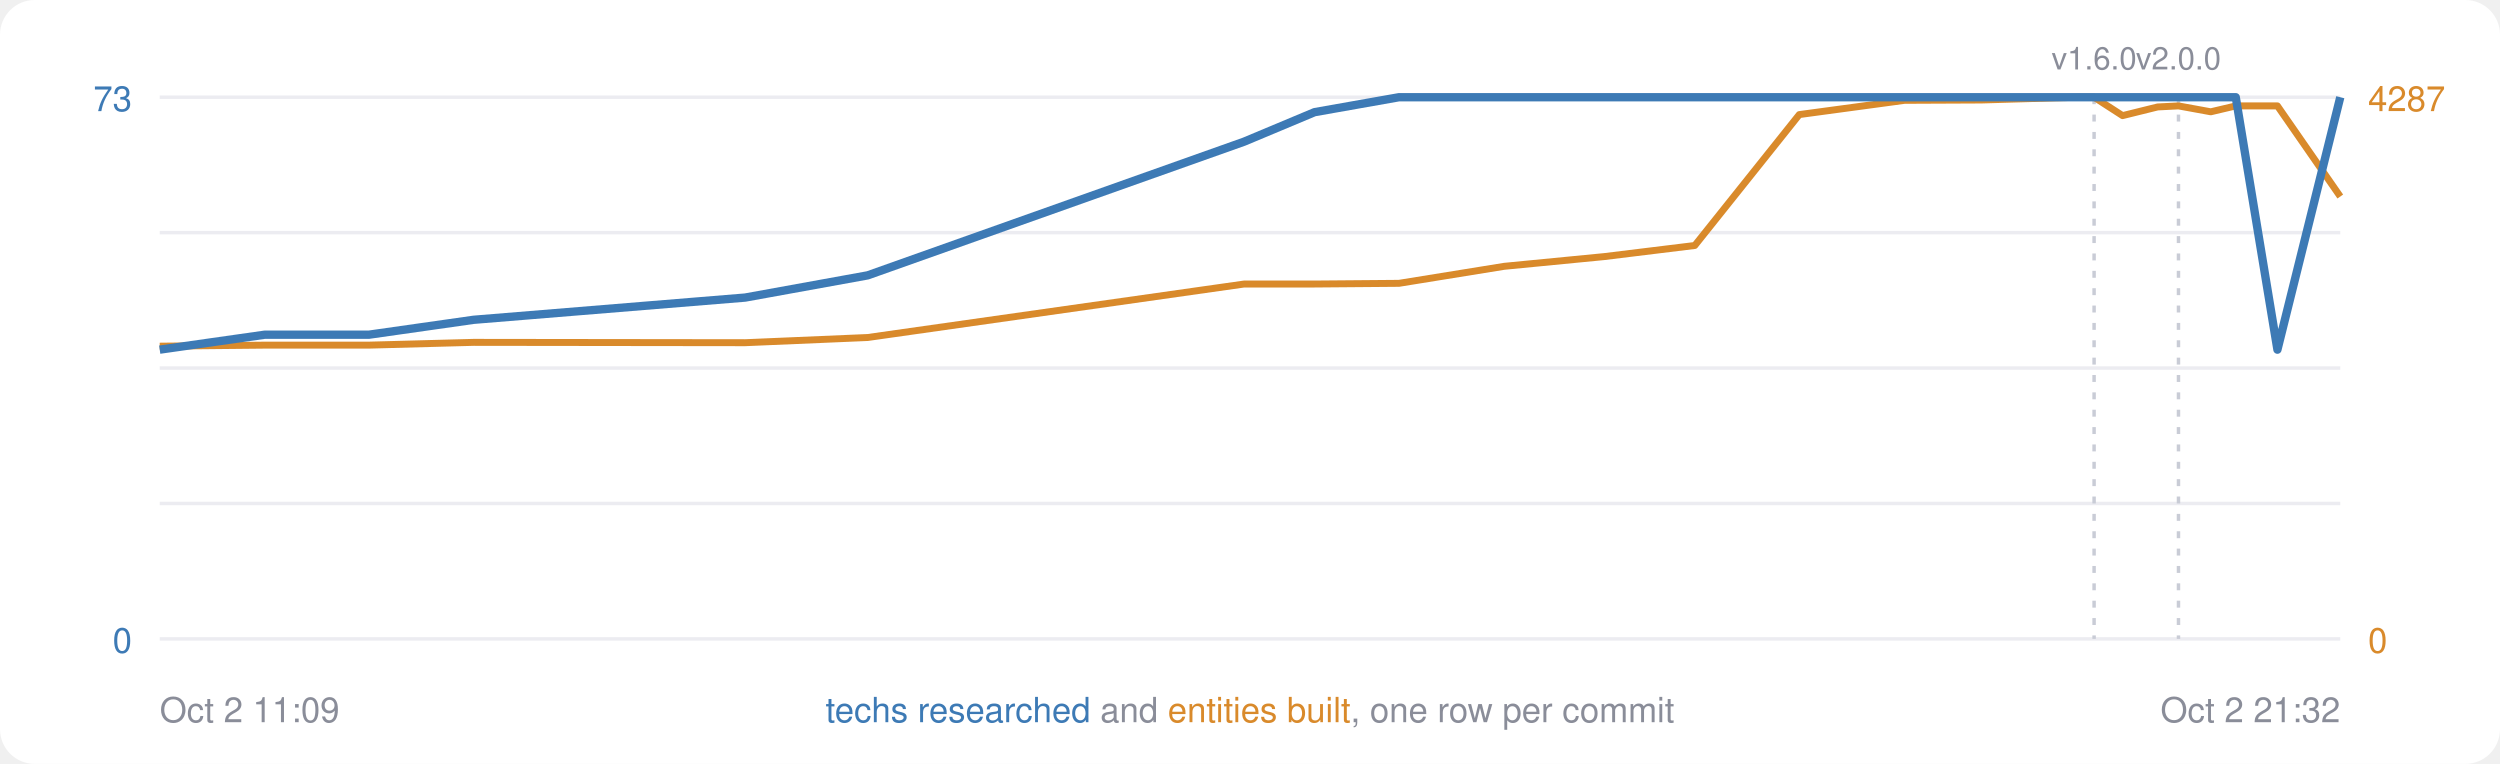
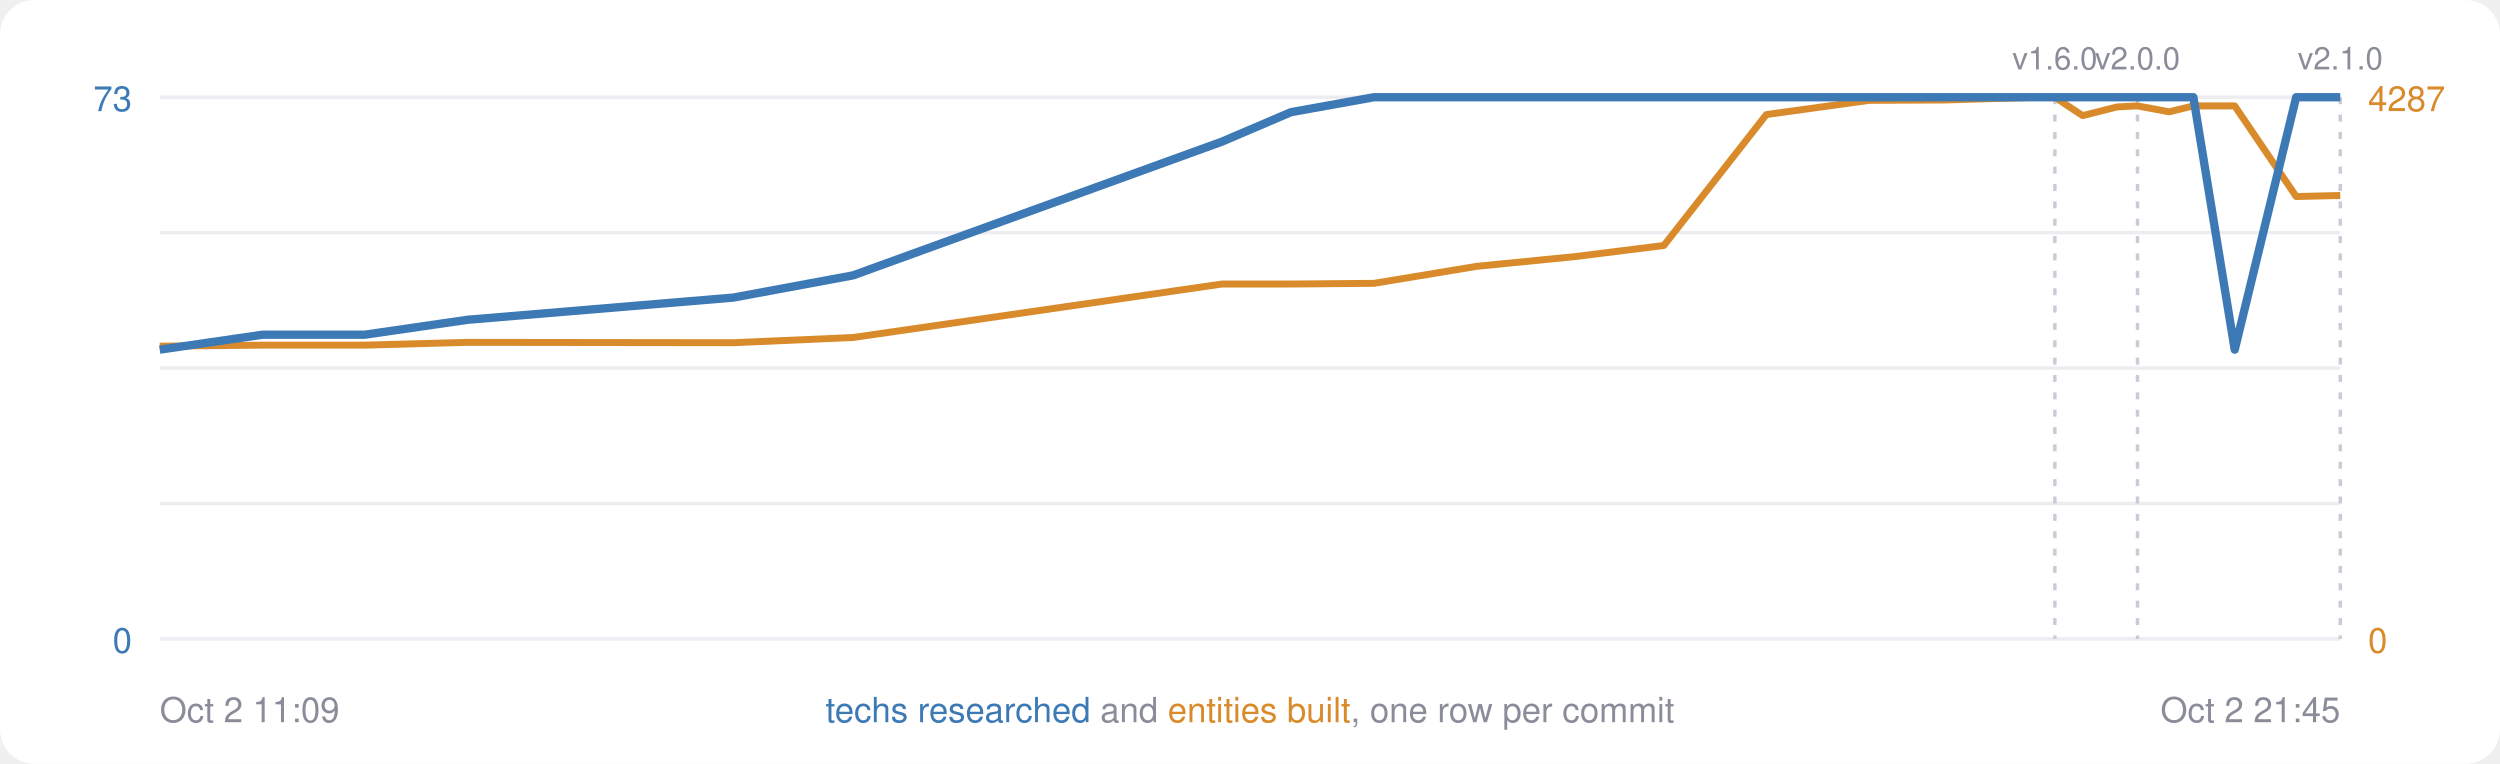
<svg xmlns="http://www.w3.org/2000/svg" viewBox="0 0 720 220" width="720" height="220" font-family="-apple-system,Helvetica,Arial,sans-serif">
  <rect width="720" height="220" fill="#ffffff" rx="10" />
  <line x1="46" y1="184.0" x2="674" y2="184.0" stroke="#ececf1" />
  <line x1="46" y1="145.0" x2="674" y2="145.0" stroke="#ececf1" />
  <line x1="46" y1="106.0" x2="674" y2="106.0" stroke="#ececf1" />
  <line x1="46" y1="67.0" x2="674" y2="67.0" stroke="#ececf1" />
  <line x1="46" y1="28.0" x2="674" y2="28.0" stroke="#ececf1" />
-   <line x1="603.1" y1="28" x2="603.1" y2="184" stroke="#c9ccd6" stroke-dasharray="2 3" />
-   <text x="603.1" y="20" text-anchor="middle" font-size="9" fill="#8a8d99">v1.6.0</text>
-   <line x1="627.4" y1="28" x2="627.4" y2="184" stroke="#c9ccd6" stroke-dasharray="2 3" />
-   <text x="627.4" y="20" text-anchor="middle" font-size="9" fill="#8a8d99">v2.0.0</text>
-   <polyline points="46.0,99.7 76.2,99.4 106.2,99.4 136.4,98.6 214.6,98.7 249.9,97.2 358.3,81.8 378.6,81.8 402.9,81.6 433.2,76.7 462.0,73.9 488.1,70.7 518.2,33.0 548.5,28.9 570.6,28.8 598.5,28.0 603.1,28.0 611.3,33.3 621.4,30.8 627.4,30.5 636.7,32.2 643.9,30.5 655.9,30.5 674.0,56.6" fill="none" stroke="#d98a2b" stroke-width="2" stroke-linejoin="round" />
-   <polyline points="46.0,100.7 76.2,96.4 106.2,96.4 136.4,92.1 214.6,85.7 249.9,79.3 358.3,40.8 378.6,32.3 402.9,28.0 433.2,28.0 462.0,28.0 488.1,28.0 518.2,28.0 548.5,28.0 570.6,28.0 598.5,28.0 603.1,28.0 611.3,28.0 621.4,28.0 627.4,28.0 636.7,28.0 643.9,28.0 655.9,100.7 674.0,28.0" fill="none" stroke="#3d7ab5" stroke-width="2.4" stroke-linejoin="round" />
+   <line x1="591.8" y1="28" x2="591.8" y2="184" stroke="#c9ccd6" stroke-dasharray="2 3" />
+   <text x="591.8" y="20" text-anchor="middle" font-size="9" fill="#8a8d99">v1.6.0</text>
+   <line x1="615.6" y1="28" x2="615.6" y2="184" stroke="#c9ccd6" stroke-dasharray="2 3" />
+   <text x="615.6" y="20" text-anchor="middle" font-size="9" fill="#8a8d99">v2.0.0</text>
+   <line x1="674.0" y1="28" x2="674.0" y2="184" stroke="#c9ccd6" stroke-dasharray="2 3" />
+   <text x="674.0" y="20" text-anchor="middle" font-size="9" fill="#8a8d99">v2.1.0</text>
+   <polyline points="46.0,99.7 75.6,99.4 105.0,99.4 134.6,98.6 211.2,98.7 245.7,97.2 351.9,81.8 371.8,81.8 395.7,81.6 425.3,76.7 453.6,73.9 479.2,70.7 508.7,33.0 538.3,28.9 560.0,28.8 587.3,28.0 591.8,28.0 599.8,33.3 609.7,30.8 615.6,30.5 624.7,32.2 631.7,30.5 643.6,30.5 661.3,56.6 674.0,56.3" fill="none" stroke="#d98a2b" stroke-width="2" stroke-linejoin="round" />
+   <polyline points="46.0,100.7 75.6,96.4 105.0,96.4 134.6,92.1 211.2,85.7 245.7,79.3 351.9,40.8 371.8,32.3 395.7,28.0 425.3,28.0 453.6,28.0 479.2,28.0 508.7,28.0 538.3,28.0 560.0,28.0 587.3,28.0 591.8,28.0 599.8,28.0 609.7,28.0 615.6,28.0 624.7,28.0 631.7,28.0 643.6,100.7 661.3,28.0 674.0,28.0" fill="none" stroke="#3d7ab5" stroke-width="2.4" stroke-linejoin="round" />
  <text x="38" y="32" text-anchor="end" font-size="10" fill="#3d7ab5">73</text>
  <text x="38" y="188" text-anchor="end" font-size="10" fill="#3d7ab5">0</text>
  <text x="682" y="32" font-size="10" fill="#d98a2b">4287</text>
  <text x="682" y="188" font-size="10" fill="#d98a2b">0</text>
  <text x="46" y="208" font-size="10" fill="#8a8d99">Oct 2 11:09</text>
-   <text x="674" y="208" text-anchor="end" font-size="10" fill="#8a8d99">Oct 2 21:32</text>
+   <text x="674" y="208" text-anchor="end" font-size="10" fill="#8a8d99">Oct 2 21:45</text>
  <text x="360.0" y="208" text-anchor="middle" font-size="10" fill="#8a8d99">
    <tspan fill="#3d7ab5">techs researched</tspan>  and  <tspan fill="#d98a2b">entities built</tspan>, one row per commit</text>
</svg>
